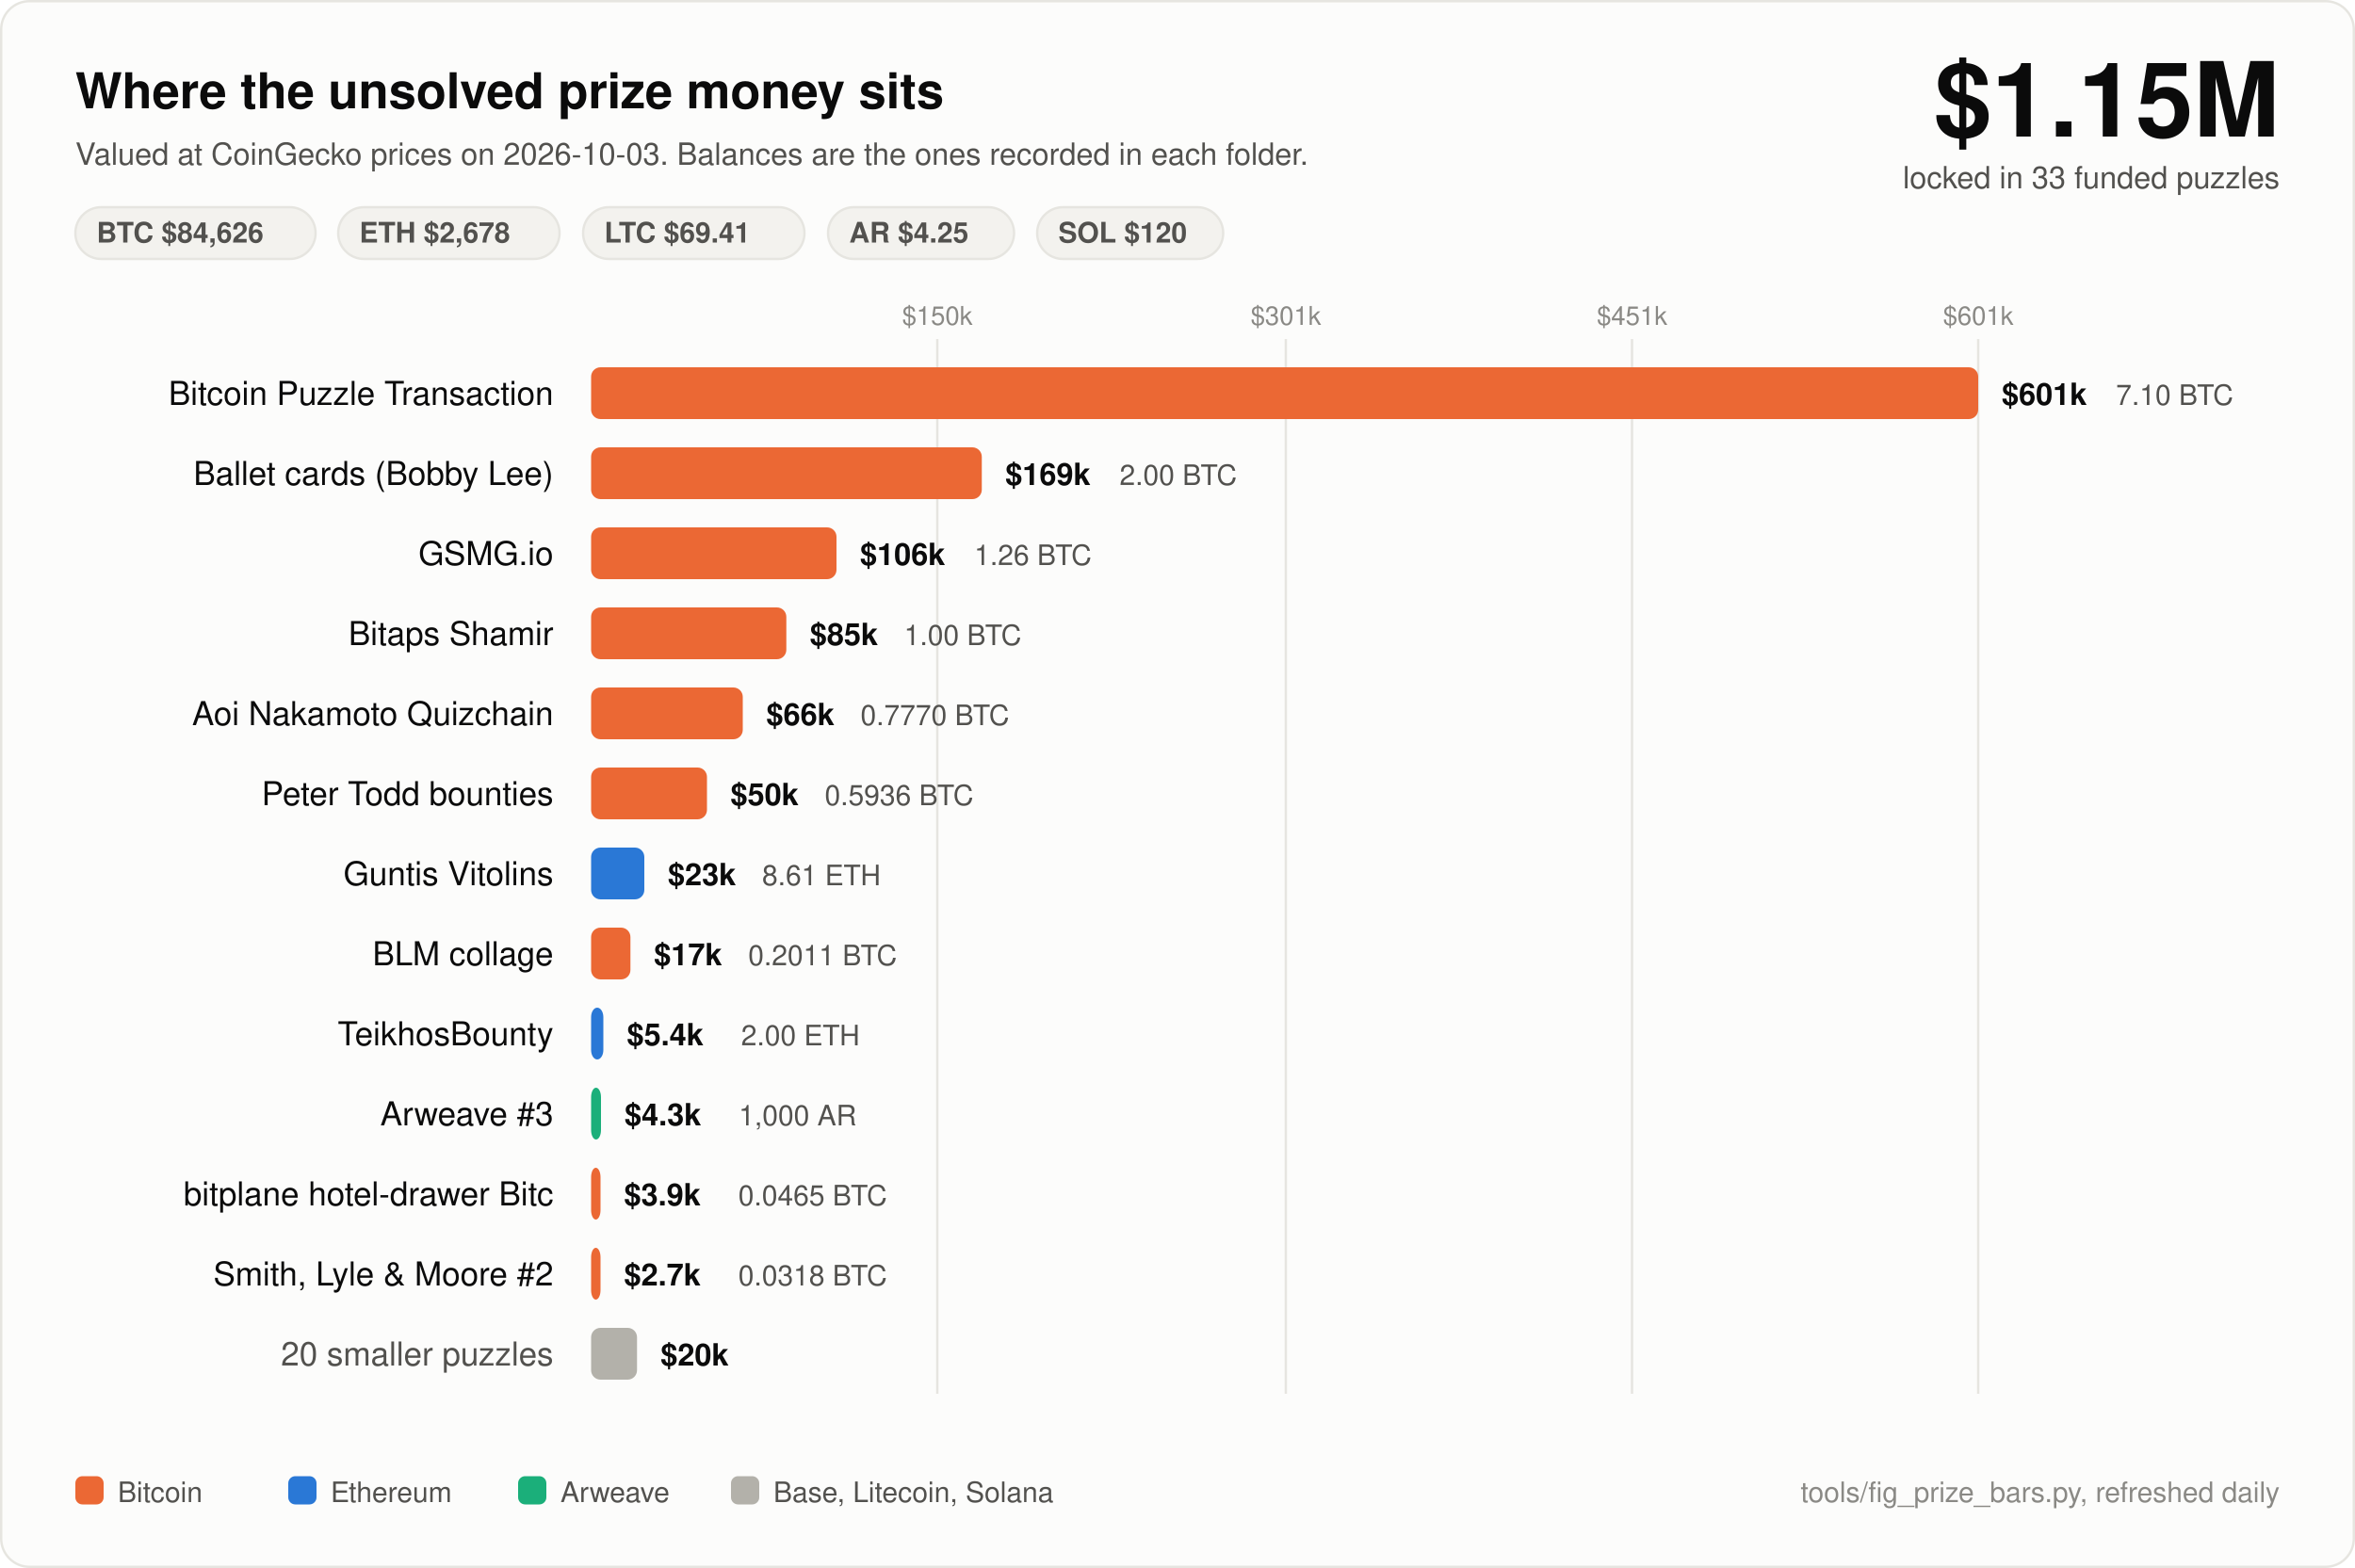
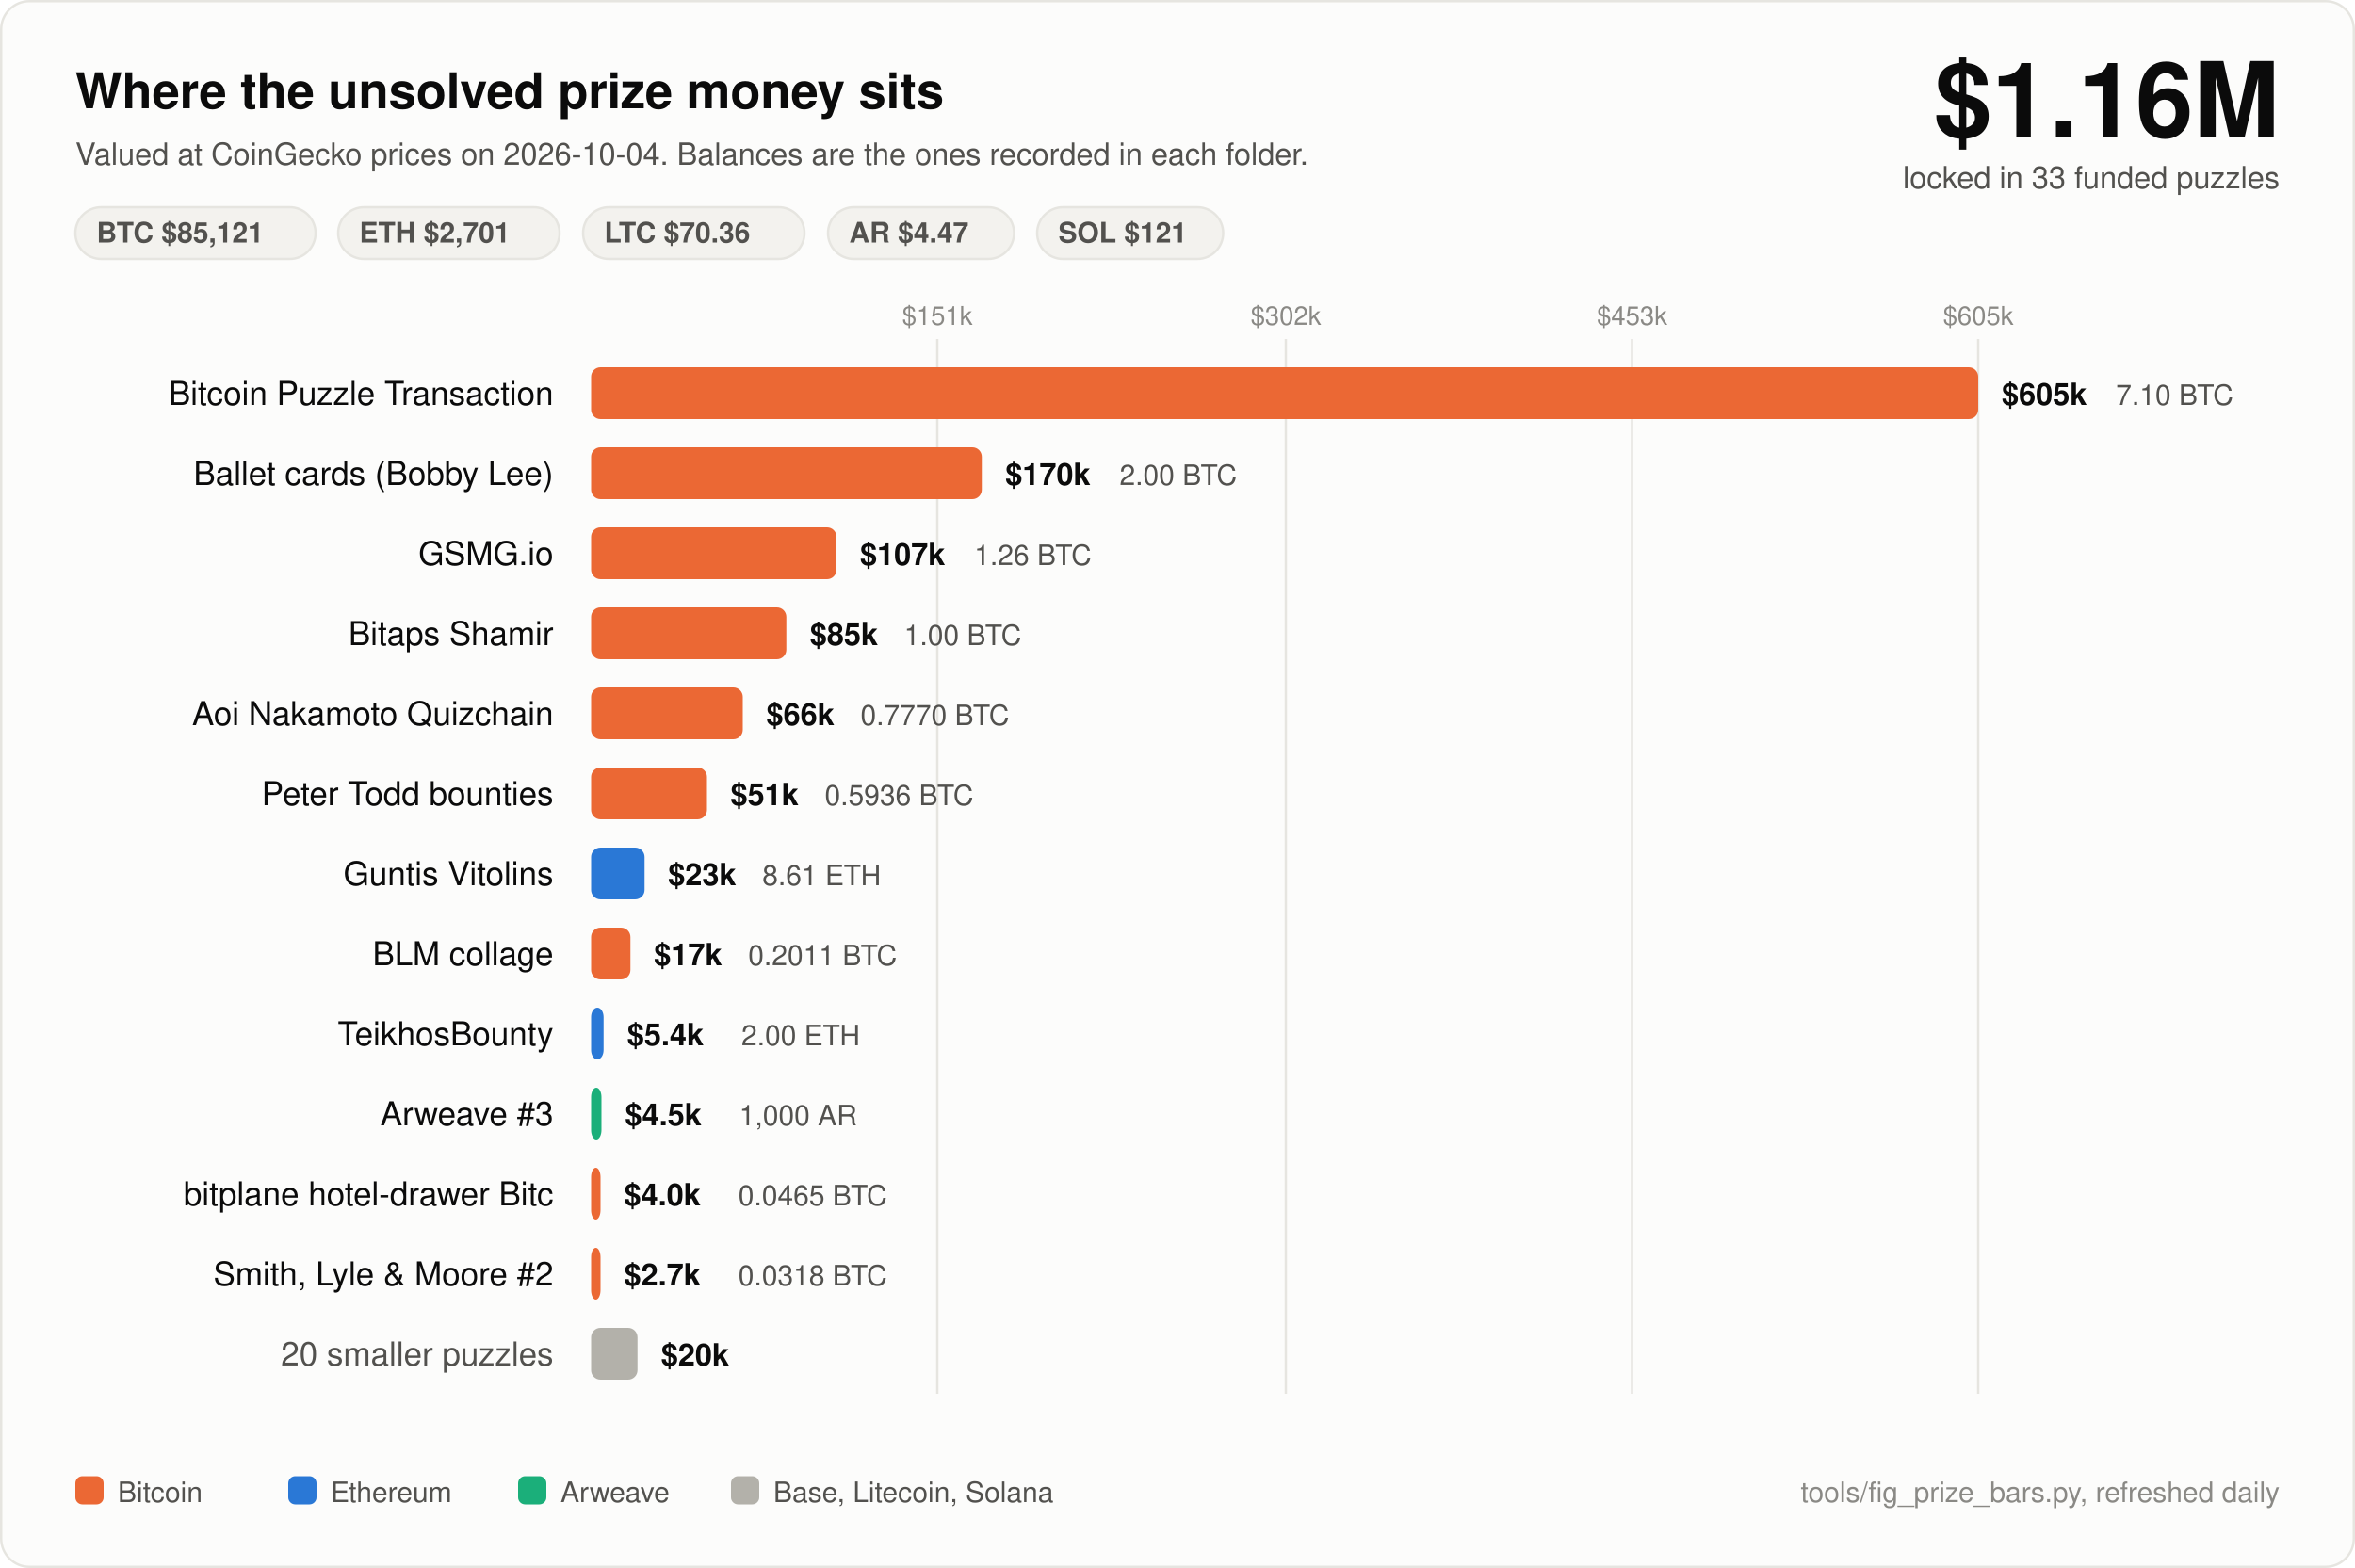
<svg xmlns="http://www.w3.org/2000/svg" width="1000" height="666" viewBox="0 0 1000 666" font-family="ui-sans-serif, -apple-system, Segoe UI, Helvetica, Arial, sans-serif">
  <rect x="0.5" y="0.5" width="999" height="665" rx="12" fill="#fcfcfb" stroke="#e6e5e0" />
  <text x="32" y="46" fill="#0b0b0b" font-size="21" font-weight="700">Where the unsolved prize money sits</text>
-   <text x="32" y="70" fill="#52514e" font-size="13">Valued at CoinGecko prices on 2026-10-03. Balances are the ones recorded in each folder.</text>
-   <text x="968" y="58" fill="#0b0b0b" font-size="44" font-weight="700" text-anchor="end">$1.15M</text>
+   <text x="32" y="70" fill="#52514e" font-size="13">Valued at CoinGecko prices on 2026-10-04. Balances are the ones recorded in each folder.</text>
+   <text x="968" y="58" fill="#0b0b0b" font-size="44" font-weight="700" text-anchor="end">$1.16M</text>
  <text x="968" y="80" fill="#52514e" font-size="13" text-anchor="end">locked in 33 funded puzzles</text>
  <rect x="32" y="88" width="102" height="22" rx="11" fill="#f3f2ee" stroke="#e6e5e0" />
-   <text x="41" y="103" fill="#52514e" font-size="12" font-weight="600">BTC $84,626</text>
+   <text x="41" y="103" fill="#52514e" font-size="12" font-weight="600">BTC $85,121</text>
  <rect x="143.6" y="88" width="94" height="22" rx="11" fill="#f3f2ee" stroke="#e6e5e0" />
-   <text x="152.6" y="103" fill="#52514e" font-size="12" font-weight="600">ETH $2,678</text>
+   <text x="152.6" y="103" fill="#52514e" font-size="12" font-weight="600">ETH $2,701</text>
  <rect x="247.6" y="88" width="94" height="22" rx="11" fill="#f3f2ee" stroke="#e6e5e0" />
-   <text x="256.6" y="103" fill="#52514e" font-size="12" font-weight="600">LTC $69.41</text>
+   <text x="256.6" y="103" fill="#52514e" font-size="12" font-weight="600">LTC $70.36</text>
  <rect x="351.6" y="88" width="79" height="22" rx="11" fill="#f3f2ee" stroke="#e6e5e0" />
-   <text x="360.6" y="103" fill="#52514e" font-size="12" font-weight="600">AR $4.25</text>
+   <text x="360.6" y="103" fill="#52514e" font-size="12" font-weight="600">AR $4.47</text>
  <rect x="440.4" y="88" width="79" height="22" rx="11" fill="#f3f2ee" stroke="#e6e5e0" />
-   <text x="449.4" y="103" fill="#52514e" font-size="12" font-weight="600">SOL $120</text>
+   <text x="449.4" y="103" fill="#52514e" font-size="12" font-weight="600">SOL $121</text>
  <line x1="398" y1="144" x2="398" y2="592" stroke="#e6e5e0" stroke-width="1" />
-   <text x="398" y="138" fill="#8a8985" font-size="11" text-anchor="middle">$150k</text>
+   <text x="398" y="138" fill="#8a8985" font-size="11" text-anchor="middle">$151k</text>
  <line x1="546" y1="144" x2="546" y2="592" stroke="#e6e5e0" stroke-width="1" />
-   <text x="546" y="138" fill="#8a8985" font-size="11" text-anchor="middle">$301k</text>
+   <text x="546" y="138" fill="#8a8985" font-size="11" text-anchor="middle">$302k</text>
  <line x1="693" y1="144" x2="693" y2="592" stroke="#e6e5e0" stroke-width="1" />
-   <text x="693" y="138" fill="#8a8985" font-size="11" text-anchor="middle">$451k</text>
+   <text x="693" y="138" fill="#8a8985" font-size="11" text-anchor="middle">$453k</text>
  <line x1="840" y1="144" x2="840" y2="592" stroke="#e6e5e0" stroke-width="1" />
-   <text x="840" y="138" fill="#8a8985" font-size="11" text-anchor="middle">$601k</text>
+   <text x="840" y="138" fill="#8a8985" font-size="11" text-anchor="middle">$605k</text>
  <text x="235" y="172" fill="#0b0b0b" font-size="14" text-anchor="end">Bitcoin Puzzle Transaction</text>
  <rect x="251" y="156" width="589.0" height="22" rx="4" fill="#eb6834" />
-   <text x="850.0" y="172" fill="#0b0b0b" font-size="13" font-weight="600">$601k</text>
+   <text x="850.0" y="172" fill="#0b0b0b" font-size="13" font-weight="600">$605k</text>
  <text x="898.5" y="172" fill="#52514e" font-size="12">7.10 BTC</text>
  <text x="235" y="206" fill="#0b0b0b" font-size="14" text-anchor="end">Ballet cards (Bobby Lee)</text>
  <rect x="251" y="190" width="165.9" height="22" rx="4" fill="#eb6834" />
-   <text x="426.9" y="206" fill="#0b0b0b" font-size="13" font-weight="600">$169k</text>
+   <text x="426.9" y="206" fill="#0b0b0b" font-size="13" font-weight="600">$170k</text>
  <text x="475.4" y="206" fill="#52514e" font-size="12">2.00 BTC</text>
  <text x="235" y="240" fill="#0b0b0b" font-size="14" text-anchor="end">GSMG.io</text>
  <rect x="251" y="224" width="104.2" height="22" rx="4" fill="#eb6834" />
-   <text x="365.2" y="240" fill="#0b0b0b" font-size="13" font-weight="600">$106k</text>
+   <text x="365.2" y="240" fill="#0b0b0b" font-size="13" font-weight="600">$107k</text>
  <text x="413.7" y="240" fill="#52514e" font-size="12">1.26 BTC</text>
  <text x="235" y="274" fill="#0b0b0b" font-size="14" text-anchor="end">Bitaps Shamir</text>
  <rect x="251" y="258" width="82.9" height="22" rx="4" fill="#eb6834" />
  <text x="343.9" y="274" fill="#0b0b0b" font-size="13" font-weight="600">$85k</text>
  <text x="383.9" y="274" fill="#52514e" font-size="12">1.00 BTC</text>
  <text x="235" y="308" fill="#0b0b0b" font-size="14" text-anchor="end">Aoi Nakamoto Quizchain</text>
  <rect x="251" y="292" width="64.4" height="22" rx="4" fill="#eb6834" />
  <text x="325.4" y="308" fill="#0b0b0b" font-size="13" font-weight="600">$66k</text>
  <text x="365.4" y="308" fill="#52514e" font-size="12">0.7770 BTC</text>
  <text x="235" y="342" fill="#0b0b0b" font-size="14" text-anchor="end">Peter Todd bounties</text>
  <rect x="251" y="326" width="49.2" height="22" rx="4" fill="#eb6834" />
-   <text x="310.2" y="342" fill="#0b0b0b" font-size="13" font-weight="600">$50k</text>
+   <text x="310.2" y="342" fill="#0b0b0b" font-size="13" font-weight="600">$51k</text>
  <text x="350.2" y="342" fill="#52514e" font-size="12">0.5936 BTC</text>
  <text x="235" y="376" fill="#0b0b0b" font-size="14" text-anchor="end">Guntis Vitolins</text>
-   <rect x="251" y="360" width="22.6" height="22" rx="4" fill="#2a78d6" />
-   <text x="283.6" y="376" fill="#0b0b0b" font-size="13" font-weight="600">$23k</text>
-   <text x="323.6" y="376" fill="#52514e" font-size="12">8.61 ETH</text>
+   <rect x="251" y="360" width="22.7" height="22" rx="4" fill="#2a78d6" />
+   <text x="283.7" y="376" fill="#0b0b0b" font-size="13" font-weight="600">$23k</text>
+   <text x="323.7" y="376" fill="#52514e" font-size="12">8.61 ETH</text>
  <text x="235" y="410" fill="#0b0b0b" font-size="14" text-anchor="end">BLM collage</text>
  <rect x="251" y="394" width="16.7" height="22" rx="4" fill="#eb6834" />
  <text x="277.7" y="410" fill="#0b0b0b" font-size="13" font-weight="600">$17k</text>
  <text x="317.7" y="410" fill="#52514e" font-size="12">0.2011 BTC</text>
  <text x="235" y="444" fill="#0b0b0b" font-size="14" text-anchor="end">TeikhosBounty</text>
-   <rect x="251" y="428" width="5.2" height="22" rx="4" fill="#2a78d6" />
-   <text x="266.2" y="444" fill="#0b0b0b" font-size="13" font-weight="600">$5.4k</text>
-   <text x="314.7" y="444" fill="#52514e" font-size="12">2.00 ETH</text>
+   <rect x="251" y="428" width="5.3" height="22" rx="4" fill="#2a78d6" />
+   <text x="266.3" y="444" fill="#0b0b0b" font-size="13" font-weight="600">$5.4k</text>
+   <text x="314.8" y="444" fill="#52514e" font-size="12">2.00 ETH</text>
  <text x="235" y="478" fill="#0b0b0b" font-size="14" text-anchor="end">Arweave #3</text>
-   <rect x="251" y="462" width="4.2" height="22" rx="4" fill="#1baf7a" />
-   <text x="265.2" y="478" fill="#0b0b0b" font-size="13" font-weight="600">$4.3k</text>
-   <text x="313.7" y="478" fill="#52514e" font-size="12">1,000 AR</text>
+   <rect x="251" y="462" width="4.4" height="22" rx="4" fill="#1baf7a" />
+   <text x="265.4" y="478" fill="#0b0b0b" font-size="13" font-weight="600">$4.5k</text>
+   <text x="313.9" y="478" fill="#52514e" font-size="12">1,000 AR</text>
  <text x="235" y="512" fill="#0b0b0b" font-size="14" text-anchor="end">bitplane hotel-drawer Bitc</text>
  <rect x="251" y="496" width="4.0" height="22" rx="4" fill="#eb6834" />
-   <text x="265.0" y="512" fill="#0b0b0b" font-size="13" font-weight="600">$3.9k</text>
+   <text x="265.0" y="512" fill="#0b0b0b" font-size="13" font-weight="600">$4.0k</text>
  <text x="313.5" y="512" fill="#52514e" font-size="12">0.0465 BTC</text>
  <text x="235" y="546" fill="#0b0b0b" font-size="14" text-anchor="end">Smith, Lyle &amp; Moore #2</text>
  <rect x="251" y="530" width="4.0" height="22" rx="4" fill="#eb6834" />
  <text x="265.0" y="546" fill="#0b0b0b" font-size="13" font-weight="600">$2.7k</text>
  <text x="313.5" y="546" fill="#52514e" font-size="12">0.0318 BTC</text>
  <text x="235" y="580" fill="#52514e" font-size="14" text-anchor="end">20 smaller puzzles</text>
-   <rect x="251" y="564" width="19.5" height="22" rx="4" fill="#b3b1aa" />
-   <text x="280.5" y="580" fill="#0b0b0b" font-size="13" font-weight="600">$20k</text>
+   <rect x="251" y="564" width="19.7" height="22" rx="4" fill="#b3b1aa" />
+   <text x="280.7" y="580" fill="#0b0b0b" font-size="13" font-weight="600">$20k</text>
  <rect x="32" y="627" width="12" height="12" rx="3" fill="#eb6834" />
  <text x="50" y="638" fill="#52514e" font-size="12">Bitcoin</text>
  <rect x="122.4" y="627" width="12" height="12" rx="3" fill="#2a78d6" />
  <text x="140.4" y="638" fill="#52514e" font-size="12">Ethereum</text>
  <rect x="220.0" y="627" width="12" height="12" rx="3" fill="#1baf7a" />
  <text x="238.0" y="638" fill="#52514e" font-size="12">Arweave</text>
  <rect x="310.4" y="627" width="12" height="12" rx="3" fill="#b3b1aa" />
  <text x="328.4" y="638" fill="#52514e" font-size="12">Base, Litecoin, Solana</text>
  <text x="968" y="638" fill="#8a8985" font-size="12" text-anchor="end">tools/fig_prize_bars.py, refreshed daily</text>
</svg>
